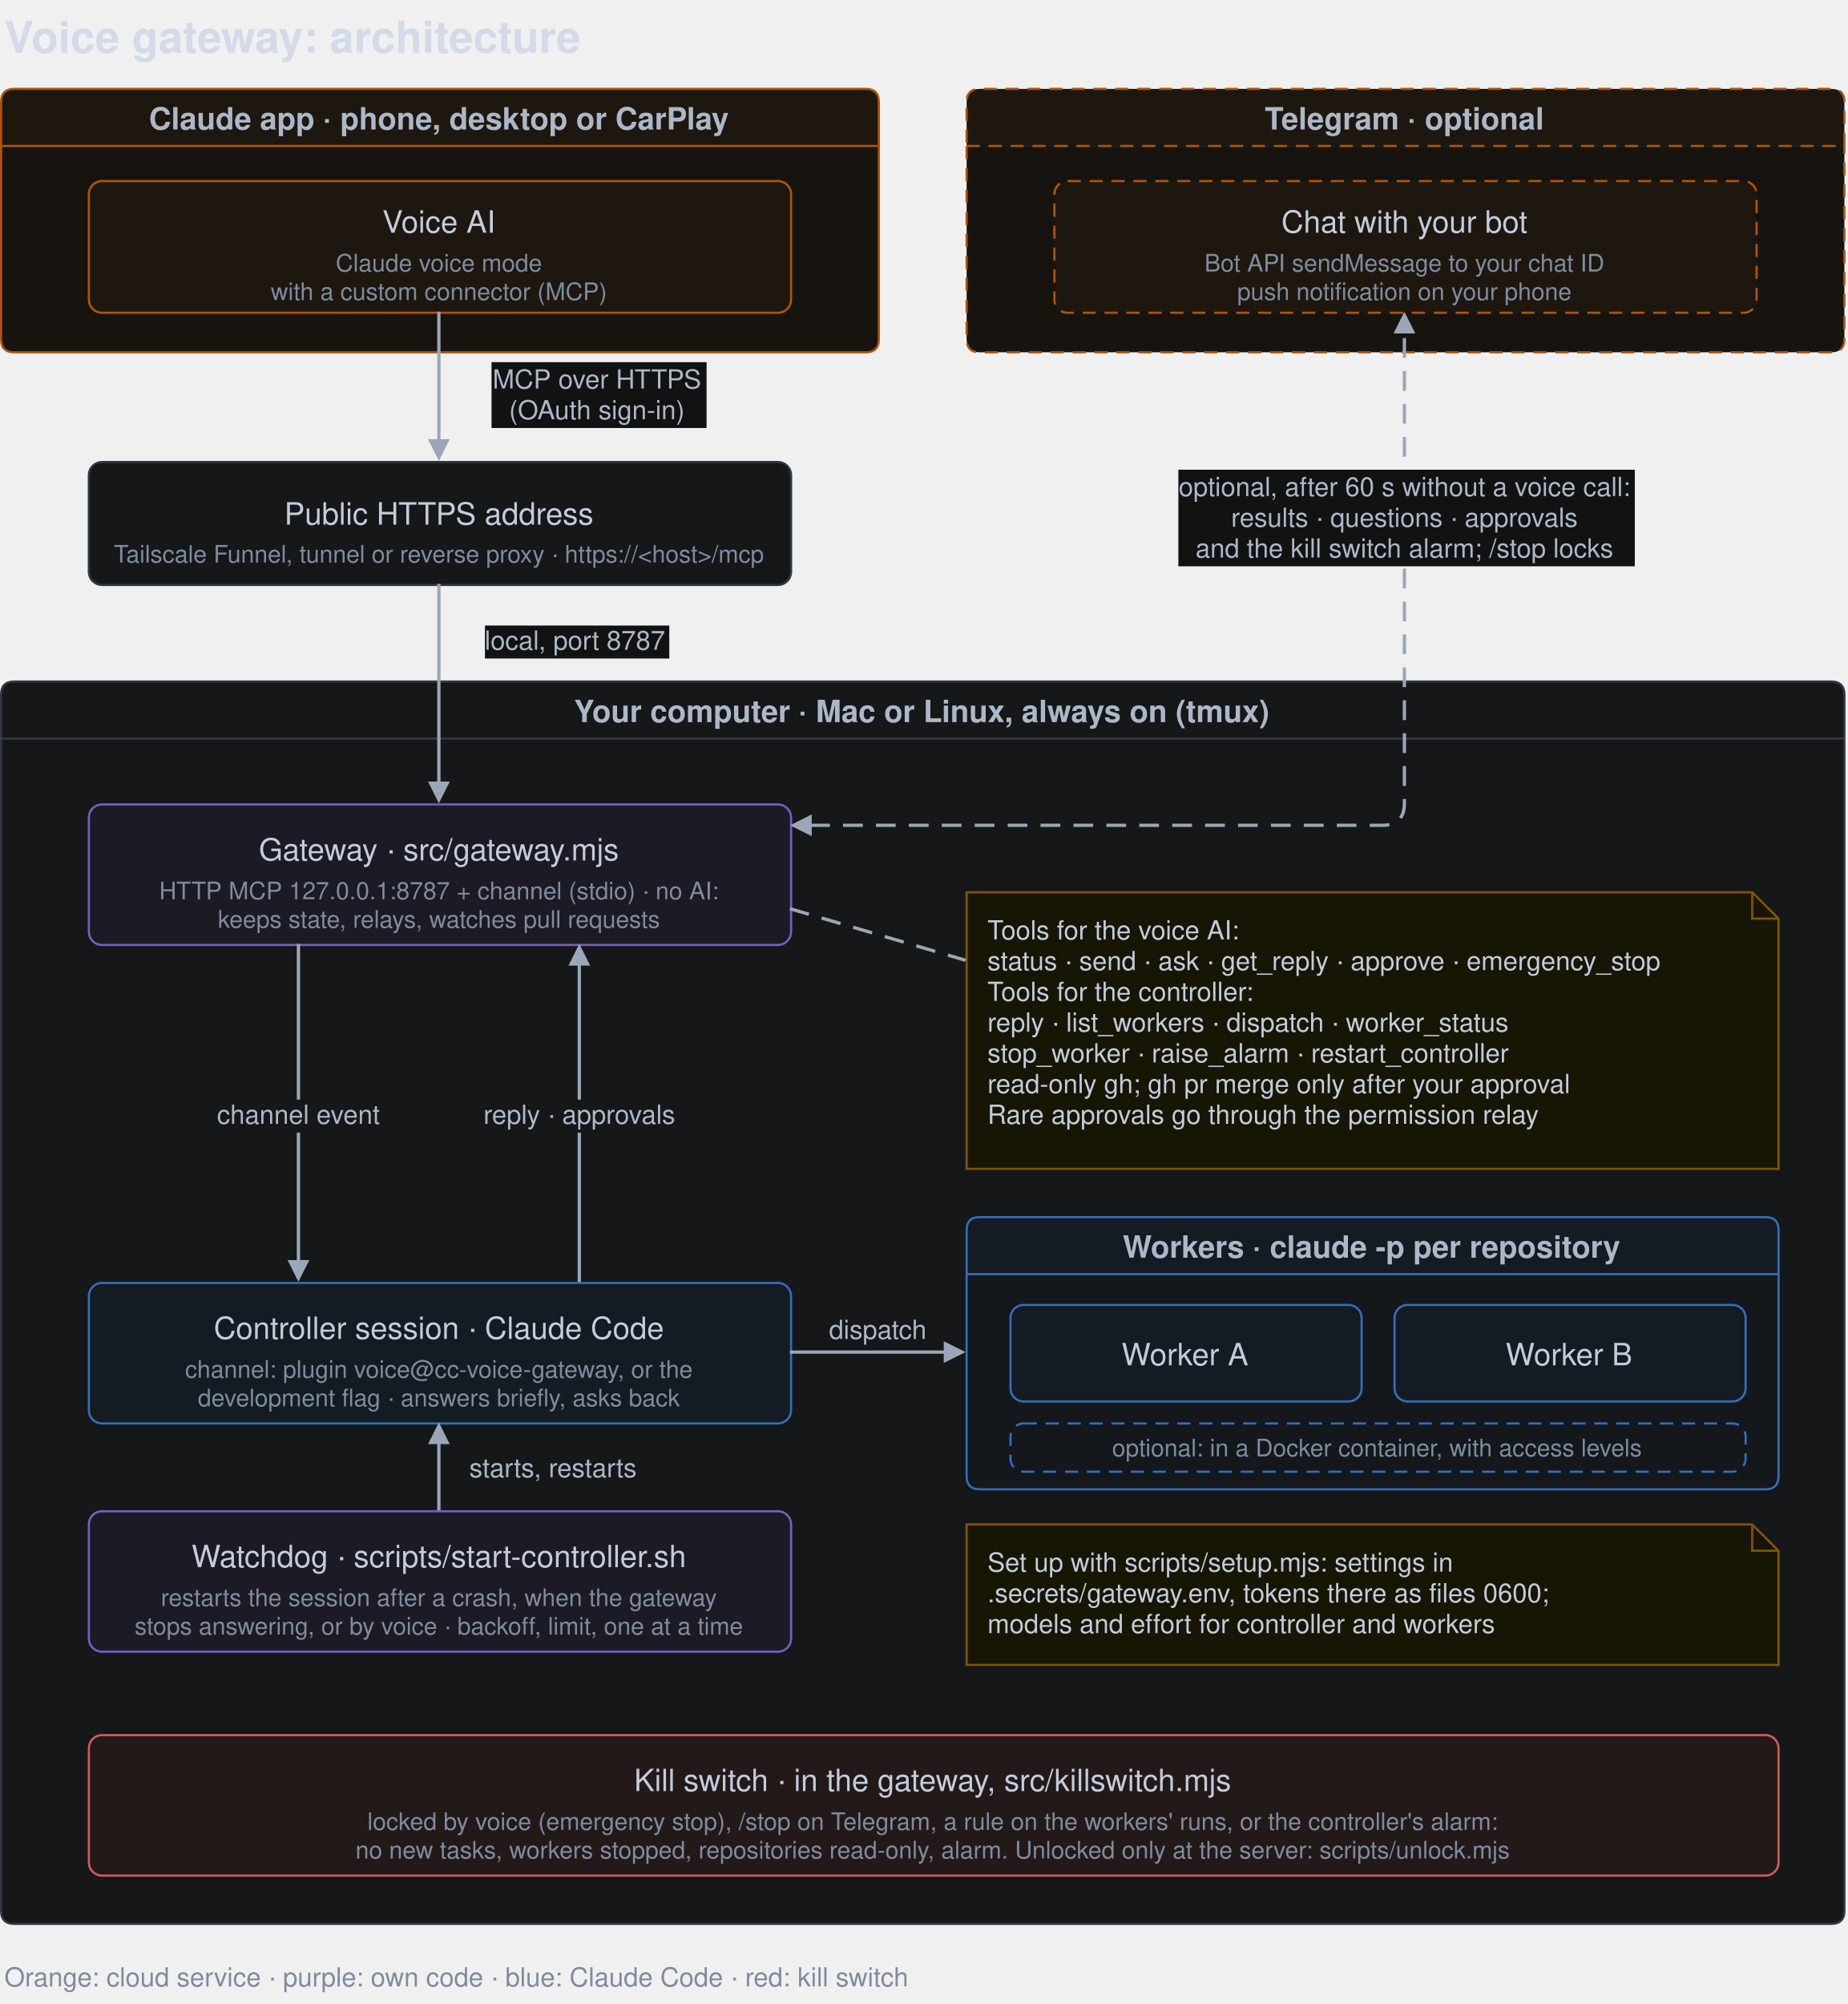
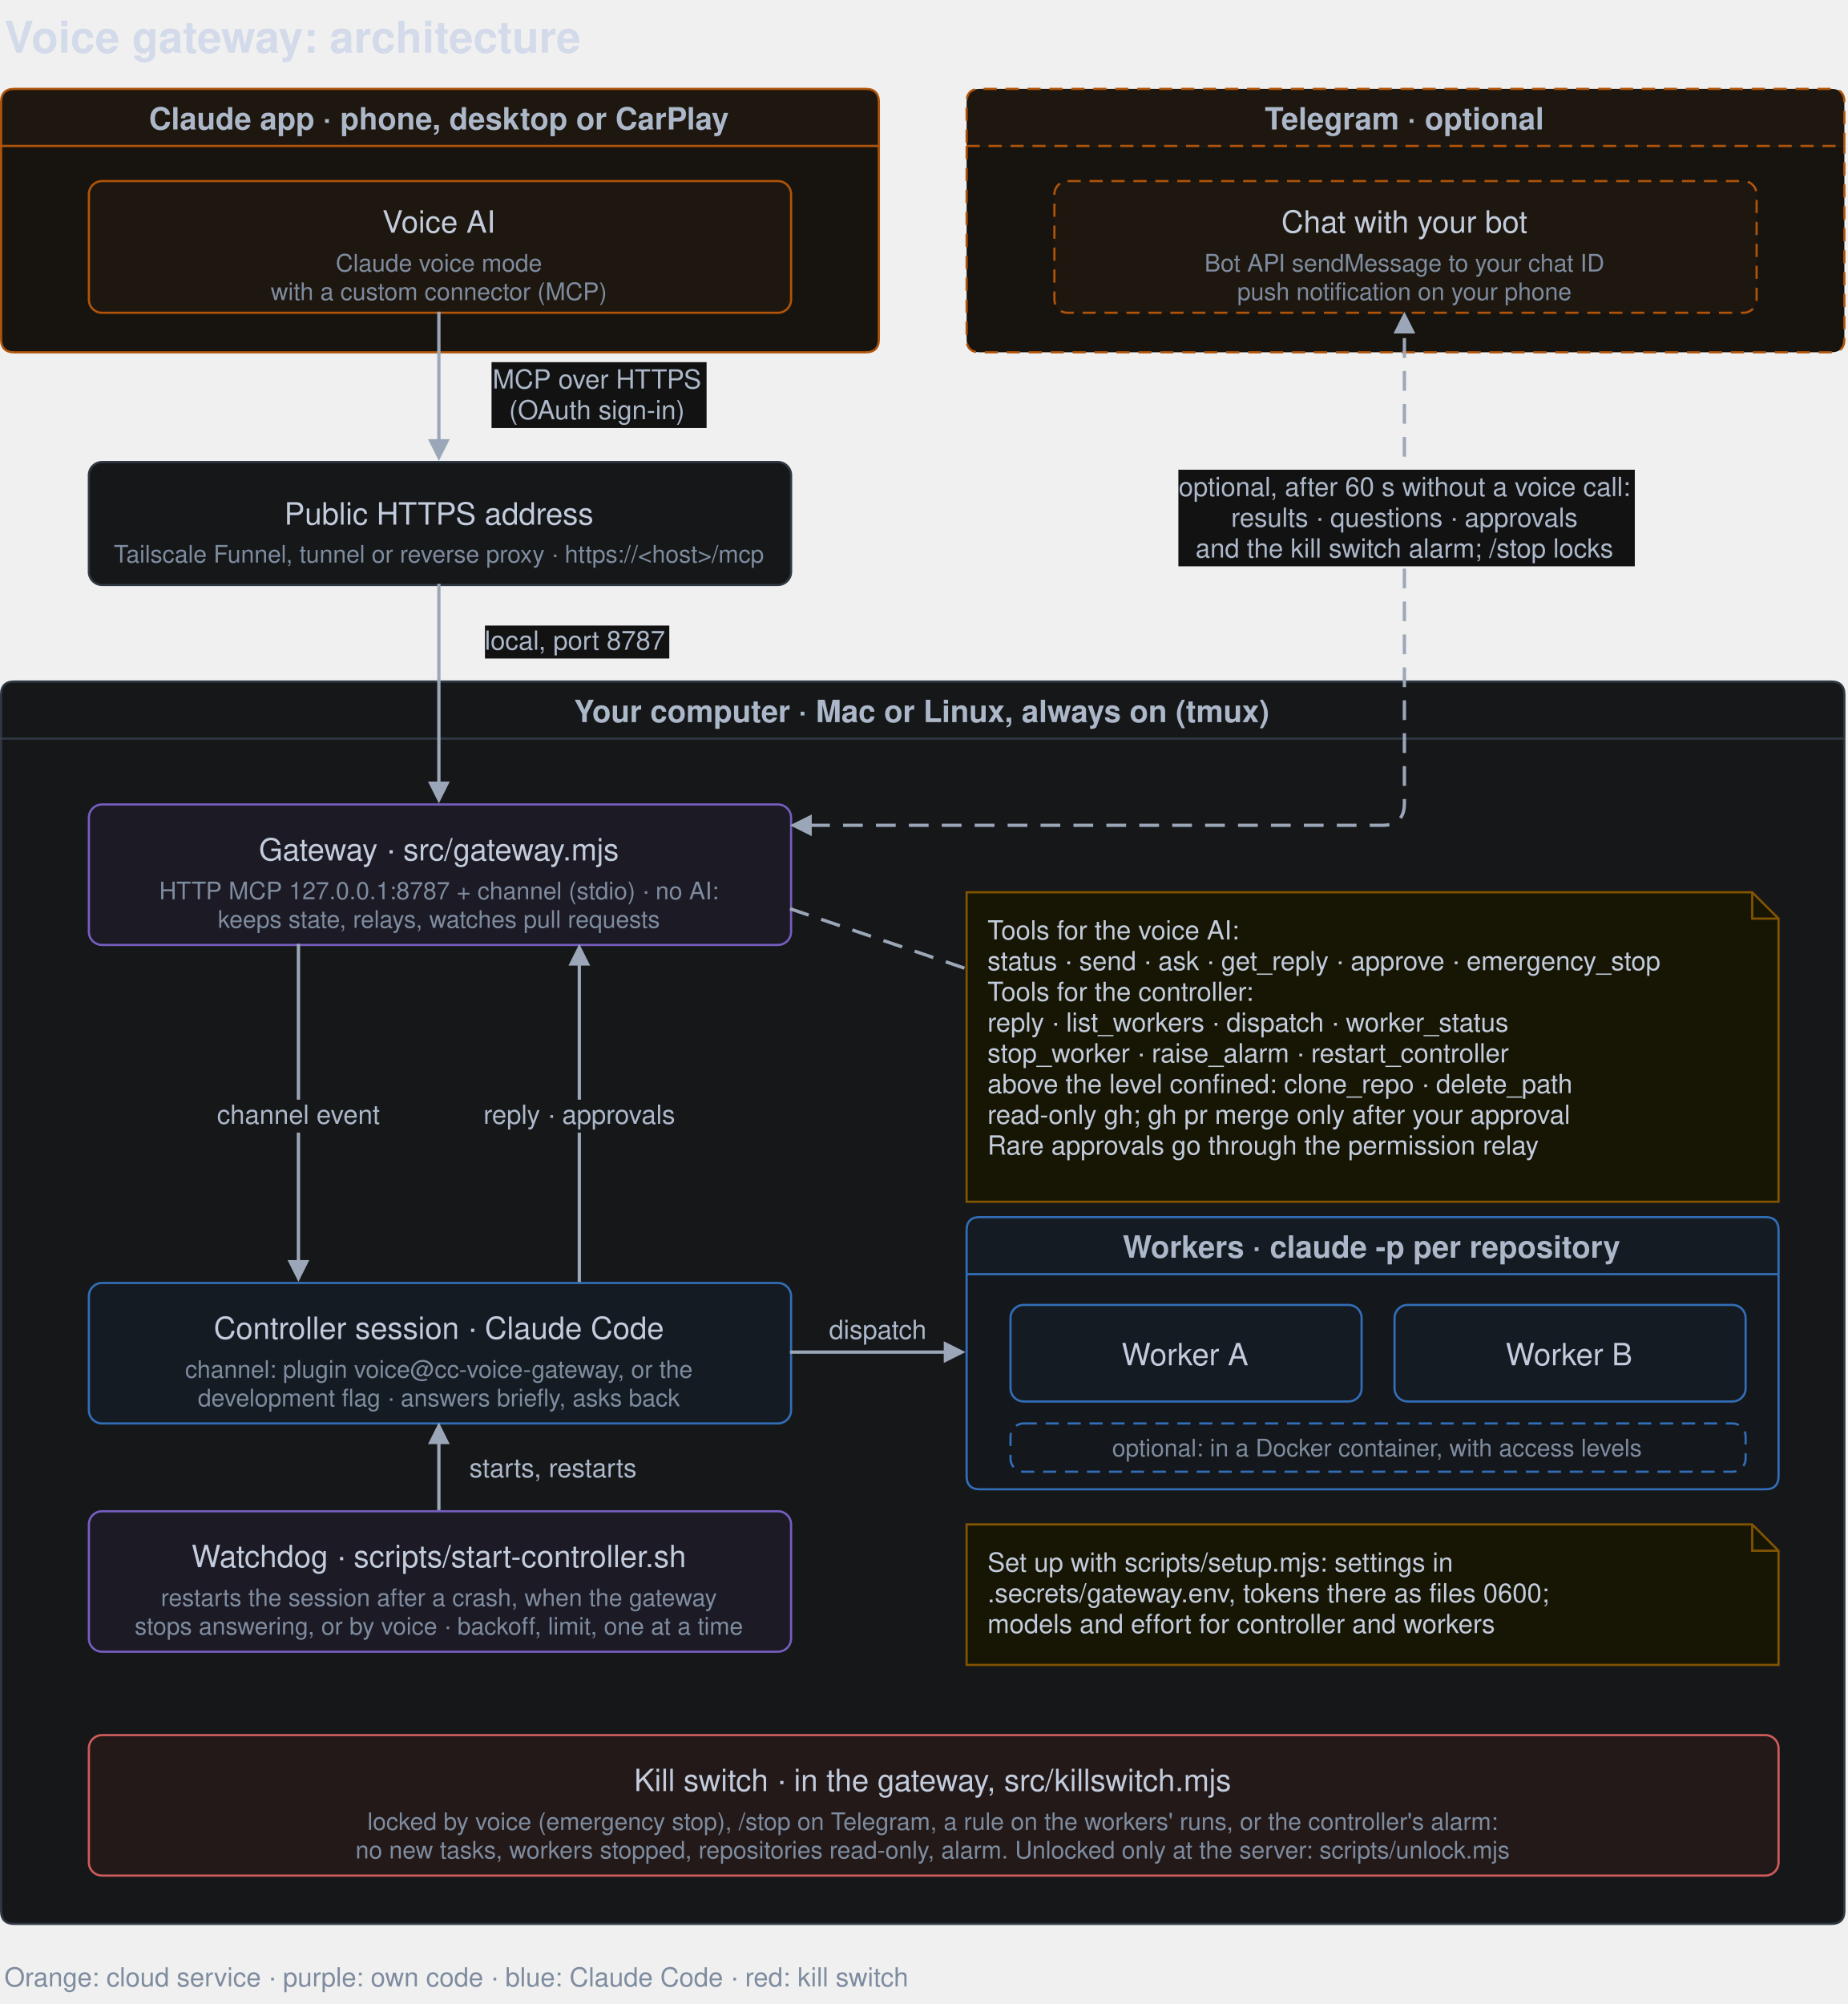
<svg xmlns="http://www.w3.org/2000/svg" style="background: transparent; background-color: transparent; color-scheme: dark;" version="1.1" width="842px" height="913px" viewBox="0 0 842 913">
  <defs />
  <g>
    <g data-cell-id="0">
      <g data-cell-id="1">
        <g data-cell-id="title">
          <g>
            <rect x="0" y="0" width="840" height="30" fill="none" stroke="none" pointer-events="all" />
          </g>
          <g>
            <g fill="#0F172A" font-family="Helvetica" font-weight="bold" text-anchor="start" font-size="20px" style="fill: rgb(211, 218, 234);">
              <text x="2" y="24">Voice gateway: architecture</text>
            </g>
          </g>
        </g>
        <g data-cell-id="car">
          <g transform="translate(0.5,0.5)">
            <path d="M 400 66 L 400 46 Q 400 40 394 40 L 6 40 Q 0 40 0 46 L 0 66" fill="#fff7ed" stroke="#fb923c" stroke-miterlimit="10" pointer-events="all" style="fill: rgb(30, 23, 15); stroke: rgb(175, 84, 10);" />
            <path d="M 0 66 L 0 154 Q 0 160 6 160 L 394 160 Q 400 160 400 154 L 400 66" fill="#fffbf5" stroke="#fb923c" stroke-miterlimit="10" pointer-events="all" style="fill: rgb(23, 20, 15); stroke: rgb(175, 84, 10);" />
            <path d="M 0 66 L 400 66" fill="none" stroke="#fb923c" stroke-miterlimit="10" pointer-events="all" style="stroke: rgb(175, 84, 10);" />
          </g>
          <g>
            <g fill="#334155" font-family="Helvetica" font-weight="bold" text-anchor="middle" font-size="14px" style="fill: rgb(172, 184, 201);">
              <text x="200" y="59">Claude app · phone, desktop or CarPlay</text>
            </g>
          </g>
          <g data-cell-id="voice">
            <g transform="translate(0.5,0.5)">
              <rect x="40" y="82" width="320" height="60" rx="6" ry="6" fill="#fff7ed" stroke="#fb923c" pointer-events="all" style="fill: rgb(30, 23, 15); stroke: rgb(175, 84, 10);" />
            </g>
            <g>
              <g fill="#1E293B" font-family="Helvetica" text-anchor="middle" font-size="14px" style="fill: rgb(195, 204, 220);">
                <text x="200" y="106">Voice AI</text>
              </g>
            </g>
            <g data-cell-id="voice-sub">
              <g>
                <rect x="40" y="108.7" width="320" height="26.4" fill="none" stroke="none" pointer-events="all" />
              </g>
              <g>
                <g fill="#64748B" font-family="Helvetica" text-anchor="middle" font-size="11px" style="fill: rgb(126, 140, 159);">
                  <text x="200" y="123.7">Claude voice mode</text>
                  <text x="200" y="136.7">with a custom connector (MCP)</text>
                </g>
              </g>
            </g>
          </g>
        </g>
        <g data-cell-id="telegram">
          <g transform="translate(0.5,0.5)">
            <path d="M 840 66 L 840 46 Q 840 40 834 40 L 446 40 Q 440 40 440 46 L 440 66" fill="#fff7ed" stroke="#fb923c" stroke-miterlimit="10" stroke-dasharray="6 4" pointer-events="all" style="fill: rgb(30, 23, 15); stroke: rgb(175, 84, 10);" />
            <path d="M 440 66 L 440 154 Q 440 160 446 160 L 834 160 Q 840 160 840 154 L 840 66" fill="#fffbf5" stroke="#fb923c" stroke-miterlimit="10" stroke-dasharray="6 4" pointer-events="all" style="fill: rgb(23, 20, 15); stroke: rgb(175, 84, 10);" />
            <path d="M 440 66 L 840 66" fill="none" stroke="#fb923c" stroke-miterlimit="10" stroke-dasharray="6 4" pointer-events="all" style="stroke: rgb(175, 84, 10);" />
          </g>
          <g>
            <g fill="#334155" font-family="Helvetica" font-weight="bold" text-anchor="middle" font-size="14px" style="fill: rgb(172, 184, 201);">
              <text x="640" y="59">Telegram · optional</text>
            </g>
          </g>
          <g data-cell-id="chat">
            <g transform="translate(0.5,0.5)">
              <rect x="480" y="82" width="320" height="60" rx="6" ry="6" fill="#fff7ed" stroke="#fb923c" stroke-dasharray="6 4" pointer-events="all" style="fill: rgb(30, 23, 15); stroke: rgb(175, 84, 10);" />
            </g>
            <g>
              <g fill="#1E293B" font-family="Helvetica" text-anchor="middle" font-size="14px" style="fill: rgb(195, 204, 220);">
                <text x="640" y="106">Chat with your bot</text>
              </g>
            </g>
            <g data-cell-id="chat-sub">
              <g>
                <rect x="480" y="108.7" width="320" height="26.4" fill="none" stroke="none" pointer-events="all" />
              </g>
              <g>
                <g fill="#64748B" font-family="Helvetica" text-anchor="middle" font-size="11px" style="fill: rgb(126, 140, 159);">
                  <text x="640" y="123.7">Bot API sendMessage to your chat ID</text>
                  <text x="640" y="136.7">push notification on your phone</text>
                </g>
              </g>
            </g>
          </g>
        </g>
        <g data-cell-id="tunnel">
          <g transform="translate(0.5,0.5)">
            <rect x="40" y="210" width="320" height="56" rx="6" ry="6" fill="#f8fafc" stroke="#cbd5e1" pointer-events="all" style="fill: rgb(21, 23, 25); stroke: rgb(47, 56, 66);" />
          </g>
          <g>
            <g fill="#1E293B" font-family="Helvetica" text-anchor="middle" font-size="14px" style="fill: rgb(195, 204, 220);">
              <text x="200" y="239">Public HTTPS address</text>
            </g>
          </g>
          <g data-cell-id="tunnel-sub">
            <g>
              <rect x="40" y="241.3" width="320" height="13.2" fill="none" stroke="none" pointer-events="all" />
            </g>
            <g>
              <g fill="#64748B" font-family="Helvetica" text-anchor="middle" font-size="11px" style="fill: rgb(126, 140, 159);">
                <text x="200" y="256.3">Tailscale Funnel, tunnel or reverse proxy · https://&lt;host&gt;/mcp</text>
              </g>
            </g>
          </g>
        </g>
        <g data-cell-id="machine">
          <g transform="translate(0.5,0.5)">
            <path d="M 840 336 L 840 316 Q 840 310 834 310 L 6 310 Q 0 310 0 316 L 0 336" fill="#f8fafc" stroke="#cbd5e1" stroke-miterlimit="10" pointer-events="all" style="fill: rgb(21, 23, 25); stroke: rgb(47, 56, 66);" />
            <path d="M 0 336 L 0 870 Q 0 876 6 876 L 834 876 Q 840 876 840 870 L 840 336" fill="#f8fafc" stroke="#cbd5e1" stroke-miterlimit="10" pointer-events="all" style="fill: rgb(21, 23, 25); stroke: rgb(47, 56, 66);" />
            <path d="M 0 336 L 840 336" fill="none" stroke="#cbd5e1" stroke-miterlimit="10" pointer-events="all" style="stroke: rgb(47, 56, 66);" />
          </g>
          <g>
            <g fill="#334155" font-family="Helvetica" font-weight="bold" text-anchor="middle" font-size="14px" style="fill: rgb(172, 184, 201);">
              <text x="420" y="329">Your computer · Mac or Linux, always on (tmux)</text>
            </g>
          </g>
          <g data-cell-id="gateway">
            <g transform="translate(0.5,0.5)">
              <rect x="40" y="366" width="320" height="64" rx="6" ry="6" fill="#f5f3ff" stroke="#a78bfa" pointer-events="all" style="fill: rgb(28, 26, 36); stroke: rgb(118, 94, 190);" />
            </g>
            <g>
              <g fill="#1E293B" font-family="Helvetica" text-anchor="middle" font-size="14px" style="fill: rgb(195, 204, 220);">
                <text x="200" y="392">Gateway · src/gateway.mjs</text>
              </g>
            </g>
            <g data-cell-id="gateway-sub">
              <g>
                <rect x="40" y="394.7" width="320" height="26.4" fill="none" stroke="none" pointer-events="all" />
              </g>
              <g>
                <g fill="#64748B" font-family="Helvetica" text-anchor="middle" font-size="11px" style="fill: rgb(126, 140, 159);">
                  <text x="200" y="409.7">HTTP MCP 127.0.0.1:8787 + channel (stdio) · no AI:</text>
                  <text x="200" y="422.7">keeps state, relays, watches pull requests</text>
                </g>
              </g>
            </g>
          </g>
          <g data-cell-id="controller">
            <g transform="translate(0.5,0.5)">
              <rect x="40" y="584" width="320" height="64" rx="6" ry="6" fill="#eff6ff" stroke="#60a5fa" pointer-events="all" style="fill: rgb(21, 27, 35); stroke: rgb(50, 110, 183);" />
            </g>
            <g>
              <g fill="#1E293B" font-family="Helvetica" text-anchor="middle" font-size="14px" style="fill: rgb(195, 204, 220);">
                <text x="200" y="610">Controller session · Claude Code</text>
              </g>
            </g>
            <g data-cell-id="controller-sub">
              <g>
                <rect x="40" y="612.7" width="320" height="26.4" fill="none" stroke="none" pointer-events="all" />
              </g>
              <g>
                <g fill="#64748B" font-family="Helvetica" text-anchor="middle" font-size="11px" style="fill: rgb(126, 140, 159);">
                  <text x="200" y="627.7">channel: plugin voice@cc-voice-gateway, or the</text>
                  <text x="200" y="640.7">development flag · answers briefly, asks back</text>
                </g>
              </g>
            </g>
          </g>
          <g data-cell-id="tools">
            <g transform="translate(0.5,0.5)">
-               <path d="M 440 406 L 798 406 L 810 418 L 810 532 L 440 532 L 440 406 Z" fill="#fefce8" stroke="#eab308" stroke-miterlimit="10" pointer-events="all" style="fill: rgb(23, 22, 4); stroke: rgb(131, 84, 0);" />
+               <path d="M 440 406 L 798 406 L 810 418 L 810 547 L 440 547 L 440 406 Z" fill="#fefce8" stroke="#eab308" stroke-miterlimit="10" pointer-events="all" style="fill: rgb(23, 22, 4); stroke: rgb(131, 84, 0);" />
              <path d="M 798 406 L 798 418 L 810 418" fill="none" stroke="#eab308" stroke-miterlimit="10" pointer-events="all" style="stroke: rgb(131, 84, 0);" />
            </g>
            <g>
              <g fill="#1E293B" font-family="Helvetica" text-anchor="start" font-size="12px" style="fill: rgb(195, 204, 220);">
                <text x="450" y="428">Tools for the voice AI:</text>
                <text x="450" y="442">status · send · ask · get_reply · approve · emergency_stop</text>
                <text x="450" y="456">Tools for the controller:</text>
                <text x="450" y="470">reply · list_workers · dispatch · worker_status</text>
                <text x="450" y="484">stop_worker · raise_alarm · restart_controller</text>
-                 <text x="450" y="498">read-only gh; gh pr merge only after your approval</text>
-                 <text x="450" y="512">Rare approvals go through the permission relay</text>
+                 <text x="450" y="498">above the level confined: clone_repo · delete_path</text>
+                 <text x="450" y="512">read-only gh; gh pr merge only after your approval</text>
+                 <text x="450" y="526">Rare approvals go through the permission relay</text>
              </g>
            </g>
          </g>
          <g data-cell-id="workers">
            <g transform="translate(0.5,0.5)">
              <path d="M 810 580 L 810 560 Q 810 554 804 554 L 446 554 Q 440 554 440 560 L 440 580" fill="#eff6ff" stroke="#60a5fa" stroke-miterlimit="10" pointer-events="all" style="fill: rgb(21, 27, 35); stroke: rgb(50, 110, 183);" />
              <path d="M 440 580 L 440 672 Q 440 678 446 678 L 804 678 Q 810 678 810 672 L 810 580" fill="#f7faff" stroke="#60a5fa" stroke-miterlimit="10" pointer-events="all" style="fill: rgb(20, 23, 27); stroke: rgb(50, 110, 183);" />
              <path d="M 440 580 L 810 580" fill="none" stroke="#60a5fa" stroke-miterlimit="10" pointer-events="all" style="stroke: rgb(50, 110, 183);" />
            </g>
            <g>
              <g fill="#334155" font-family="Helvetica" font-weight="bold" text-anchor="middle" font-size="14px" style="fill: rgb(172, 184, 201);">
                <text x="625" y="573">Workers · claude -p per repository</text>
              </g>
            </g>
            <g data-cell-id="wa">
              <g transform="translate(0.5,0.5)">
                <rect x="460" y="594" width="160" height="44" rx="6" ry="6" fill="#eff6ff" stroke="#60a5fa" pointer-events="all" style="fill: rgb(21, 27, 35); stroke: rgb(50, 110, 183);" />
              </g>
              <g>
                <g fill="#1E293B" font-family="Helvetica" text-anchor="middle" font-size="14px" style="fill: rgb(195, 204, 220);">
                  <text x="540" y="622">Worker A</text>
                </g>
              </g>
            </g>
            <g data-cell-id="wb">
              <g transform="translate(0.5,0.5)">
                <rect x="635" y="594" width="160" height="44" rx="6" ry="6" fill="#eff6ff" stroke="#60a5fa" pointer-events="all" style="fill: rgb(21, 27, 35); stroke: rgb(50, 110, 183);" />
              </g>
              <g>
                <g fill="#1E293B" font-family="Helvetica" text-anchor="middle" font-size="14px" style="fill: rgb(195, 204, 220);">
                  <text x="715" y="622">Worker B</text>
                </g>
              </g>
            </g>
            <g data-cell-id="wdocker">
              <g transform="translate(0.5,0.5)">
                <rect x="460" y="648" width="335" height="22" rx="6" ry="6" fill="none" stroke="#60a5fa" stroke-dasharray="6 4" pointer-events="all" style="stroke: rgb(50, 110, 183);" />
              </g>
              <g>
                <g fill="#64748B" font-family="Helvetica" text-anchor="middle" font-size="11px" style="fill: rgb(126, 140, 159);">
                  <text x="627.5" y="663.5">optional: in a Docker container, with access levels</text>
                </g>
              </g>
            </g>
          </g>
          <g data-cell-id="watchdog">
            <g transform="translate(0.5,0.5)">
              <rect x="40" y="688" width="320" height="64" rx="6" ry="6" fill="#f5f3ff" stroke="#a78bfa" pointer-events="all" style="fill: rgb(28, 26, 36); stroke: rgb(118, 94, 190);" />
            </g>
            <g>
              <g fill="#1E293B" font-family="Helvetica" text-anchor="middle" font-size="14px" style="fill: rgb(195, 204, 220);">
                <text x="200" y="714">Watchdog · scripts/start-controller.sh</text>
              </g>
            </g>
            <g data-cell-id="watchdog-sub">
              <g>
                <rect x="40" y="716.7" width="320" height="26.4" fill="none" stroke="none" pointer-events="all" />
              </g>
              <g>
                <g fill="#64748B" font-family="Helvetica" text-anchor="middle" font-size="11px" style="fill: rgb(126, 140, 159);">
                  <text x="200" y="731.7">restarts the session after a crash, when the gateway</text>
                  <text x="200" y="744.7">stops answering, or by voice · backoff, limit, one at a time</text>
                </g>
              </g>
            </g>
          </g>
          <g data-cell-id="setupnote">
            <g transform="translate(0.5,0.5)">
              <path d="M 440 694 L 798 694 L 810 706 L 810 758 L 440 758 L 440 694 Z" fill="#fefce8" stroke="#eab308" stroke-miterlimit="10" pointer-events="all" style="fill: rgb(23, 22, 4); stroke: rgb(131, 84, 0);" />
              <path d="M 798 694 L 798 706 L 810 706" fill="none" stroke="#eab308" stroke-miterlimit="10" pointer-events="all" style="stroke: rgb(131, 84, 0);" />
            </g>
            <g>
              <g fill="#1E293B" font-family="Helvetica" text-anchor="start" font-size="12px" style="fill: rgb(195, 204, 220);">
                <text x="450" y="716">Set up with scripts/setup.mjs: settings in</text>
                <text x="450" y="730">.secrets/gateway.env, tokens there as files 0600;</text>
                <text x="450" y="744">models and effort for controller and workers</text>
              </g>
            </g>
          </g>
          <g data-cell-id="kill">
            <g transform="translate(0.5,0.5)">
              <rect x="40" y="790" width="770" height="64" rx="6" ry="6" fill="#fef2f2" stroke="#f87171" pointer-events="all" style="fill: rgb(35, 25, 25); stroke: rgb(207, 91, 91);" />
            </g>
            <g>
              <g fill="#1E293B" font-family="Helvetica" text-anchor="middle" font-size="14px" style="fill: rgb(195, 204, 220);">
                <text x="425" y="816">Kill switch · in the gateway, src/killswitch.mjs</text>
              </g>
            </g>
            <g data-cell-id="kill-sub">
              <g>
                <rect x="40" y="818.7" width="770" height="26.4" fill="none" stroke="none" pointer-events="all" />
              </g>
              <g>
                <g fill="#64748B" font-family="Helvetica" text-anchor="middle" font-size="11px" style="fill: rgb(126, 140, 159);">
                  <text x="425" y="833.7">locked by voice (emergency stop), /stop on Telegram, a rule on the workers' runs, or the controller's alarm:</text>
                  <text x="425" y="846.7">no new tasks, workers stopped, repositories read-only, alarm. Unlocked only at the server: scripts/unlock.mjs</text>
                </g>
              </g>
            </g>
          </g>
        </g>
        <g data-cell-id="legend">
          <g>
            <rect x="0" y="888" width="840" height="24" fill="none" stroke="none" pointer-events="all" />
          </g>
          <g>
            <g fill="#64748B" font-family="Helvetica" text-anchor="start" font-size="12px" style="fill: rgb(126, 140, 159);">
              <text x="2" y="905">Orange: cloud service · purple: own code · blue: Claude Code · red: kill switch</text>
            </g>
          </g>
        </g>
        <g data-cell-id="e1">
          <g>
            <path d="M 200 142 L 200 200.82" fill="none" stroke="#475569" stroke-width="1.5" stroke-miterlimit="10" pointer-events="stroke" style="stroke: rgb(155, 167, 184);" />
            <path d="M 200 208.32 L 196.25 200.82 L 203.75 200.82 Z" fill="#475569" stroke="#475569" stroke-width="1.5" stroke-miterlimit="10" pointer-events="all" style="fill: rgb(155, 167, 184); stroke: rgb(155, 167, 184);" />
          </g>
          <g>
            <g fill="#334155" font-family="Helvetica" text-anchor="middle" font-size="12px" style="fill: rgb(172, 184, 201);">
              <rect fill="#FFFFFF" stroke="none" x="224" y="165" width="98" height="30" stroke-width="0" style="fill: rgb(18, 18, 18);" />
              <text x="272" y="177">MCP over HTTPS</text>
              <text x="272" y="191">(OAuth sign-in)</text>
            </g>
          </g>
        </g>
        <g data-cell-id="e2">
          <g>
            <path d="M 200 266 L 200 356.82" fill="none" stroke="#475569" stroke-width="1.5" stroke-miterlimit="10" pointer-events="stroke" style="stroke: rgb(155, 167, 184);" />
            <path d="M 200 364.32 L 196.25 356.82 L 203.75 356.82 Z" fill="#475569" stroke="#475569" stroke-width="1.5" stroke-miterlimit="10" pointer-events="all" style="fill: rgb(155, 167, 184); stroke: rgb(155, 167, 184);" />
          </g>
          <g>
            <g fill="#334155" font-family="Helvetica" text-anchor="middle" font-size="12px" style="fill: rgb(172, 184, 201);">
              <rect fill="#FFFFFF" stroke="none" x="221" y="285" width="84" height="15" stroke-width="0" style="fill: rgb(18, 18, 18);" />
              <text x="262" y="296">local, port 8787</text>
            </g>
          </g>
        </g>
        <g data-cell-id="e3">
          <g>
            <path d="M 136 430 L 136 574.82" fill="none" stroke="#475569" stroke-width="1.5" stroke-miterlimit="10" pointer-events="stroke" style="stroke: rgb(155, 167, 184);" />
            <path d="M 136 582.32 L 132.25 574.82 L 139.75 574.82 Z" fill="#475569" stroke="#475569" stroke-width="1.5" stroke-miterlimit="10" pointer-events="all" style="fill: rgb(155, 167, 184); stroke: rgb(155, 167, 184);" />
          </g>
          <g>
            <g fill="#334155" font-family="Helvetica" text-anchor="middle" font-size="12px" style="fill: rgb(172, 184, 201);">
              <rect fill="#F8FAFC" stroke="none" x="98" y="501" width="77" height="15" stroke-width="0" style="fill: rgb(21, 23, 25);" />
              <text x="136" y="512">channel event</text>
            </g>
          </g>
        </g>
        <g data-cell-id="e4">
          <g>
            <path d="M 264 584 L 264 439.18" fill="none" stroke="#475569" stroke-width="1.5" stroke-miterlimit="10" pointer-events="stroke" style="stroke: rgb(155, 167, 184);" />
            <path d="M 264 431.68 L 267.75 439.18 L 260.25 439.18 Z" fill="#475569" stroke="#475569" stroke-width="1.5" stroke-miterlimit="10" pointer-events="all" style="fill: rgb(155, 167, 184); stroke: rgb(155, 167, 184);" />
          </g>
          <g>
            <g fill="#334155" font-family="Helvetica" text-anchor="middle" font-size="12px" style="fill: rgb(172, 184, 201);">
              <rect fill="#F8FAFC" stroke="none" x="219" y="501" width="91" height="15" stroke-width="0" style="fill: rgb(21, 23, 25);" />
              <text x="264" y="512">reply · approvals</text>
            </g>
          </g>
        </g>
        <g data-cell-id="e5">
          <g>
            <path d="M 360 616 L 430.82 616" fill="none" stroke="#475569" stroke-width="1.5" stroke-miterlimit="10" pointer-events="stroke" style="stroke: rgb(155, 167, 184);" />
            <path d="M 438.32 616 L 430.82 619.75 L 430.82 612.25 Z" fill="#475569" stroke="#475569" stroke-width="1.5" stroke-miterlimit="10" pointer-events="all" style="fill: rgb(155, 167, 184); stroke: rgb(155, 167, 184);" />
          </g>
          <g>
            <g fill="#334155" font-family="Helvetica" text-anchor="middle" font-size="12px" style="fill: rgb(172, 184, 201);">
              <rect fill="#F8FAFC" stroke="none" x="377" y="599" width="47" height="15" stroke-width="0" style="fill: rgb(21, 23, 25);" />
              <text x="400" y="610">dispatch</text>
            </g>
          </g>
        </g>
        <g data-cell-id="e6">
          <g>
-             <path d="M 360 414 L 440 437.5" fill="none" stroke="#475569" stroke-width="1.5" stroke-miterlimit="10" stroke-dasharray="9 6" pointer-events="stroke" style="stroke: rgb(155, 167, 184);" />
+             <path d="M 360 414 L 440 441.25" fill="none" stroke="#475569" stroke-width="1.5" stroke-miterlimit="10" stroke-dasharray="9 6" pointer-events="stroke" style="stroke: rgb(155, 167, 184);" />
          </g>
        </g>
        <g data-cell-id="e7">
          <g>
            <path d="M 369.18 376 L 630 376 Q 640 376 640 366 L 640 151.18" fill="none" stroke="#475569" stroke-width="1.5" stroke-miterlimit="10" stroke-dasharray="9 6" pointer-events="stroke" style="stroke: rgb(155, 167, 184);" />
            <path d="M 361.68 376 L 369.18 372.25 L 369.18 379.75 Z" fill="#475569" stroke="#475569" stroke-width="1.5" stroke-miterlimit="10" pointer-events="all" style="fill: rgb(155, 167, 184); stroke: rgb(155, 167, 184);" />
            <path d="M 640 143.68 L 643.75 151.18 L 636.25 151.18 Z" fill="#475569" stroke="#475569" stroke-width="1.5" stroke-miterlimit="10" pointer-events="all" style="fill: rgb(155, 167, 184); stroke: rgb(155, 167, 184);" />
          </g>
          <g>
            <g fill="#334155" font-family="Helvetica" text-anchor="middle" font-size="12px" style="fill: rgb(172, 184, 201);">
              <rect fill="#FFFFFF" stroke="none" x="537" y="214" width="208" height="44" stroke-width="0" style="fill: rgb(18, 18, 18);" />
              <text x="640" y="226">optional, after 60 s without a voice call:</text>
              <text x="640" y="240">results · questions · approvals</text>
              <text x="640" y="254">and the kill switch alarm; /stop locks</text>
            </g>
          </g>
        </g>
        <g data-cell-id="e8">
          <g>
            <path d="M 200 688 L 200 657.18" fill="none" stroke="#475569" stroke-width="1.5" stroke-miterlimit="10" pointer-events="stroke" style="stroke: rgb(155, 167, 184);" />
            <path d="M 200 649.68 L 203.75 657.18 L 196.25 657.18 Z" fill="#475569" stroke="#475569" stroke-width="1.5" stroke-miterlimit="10" pointer-events="all" style="fill: rgb(155, 167, 184); stroke: rgb(155, 167, 184);" />
          </g>
          <g>
            <g fill="#334155" font-family="Helvetica" text-anchor="middle" font-size="12px" style="fill: rgb(172, 184, 201);">
              <rect fill="#F8FAFC" stroke="none" x="214" y="662" width="78" height="15" stroke-width="0" style="fill: rgb(21, 23, 25);" />
              <text x="252" y="673">starts, restarts</text>
            </g>
          </g>
        </g>
      </g>
    </g>
  </g>
</svg>
